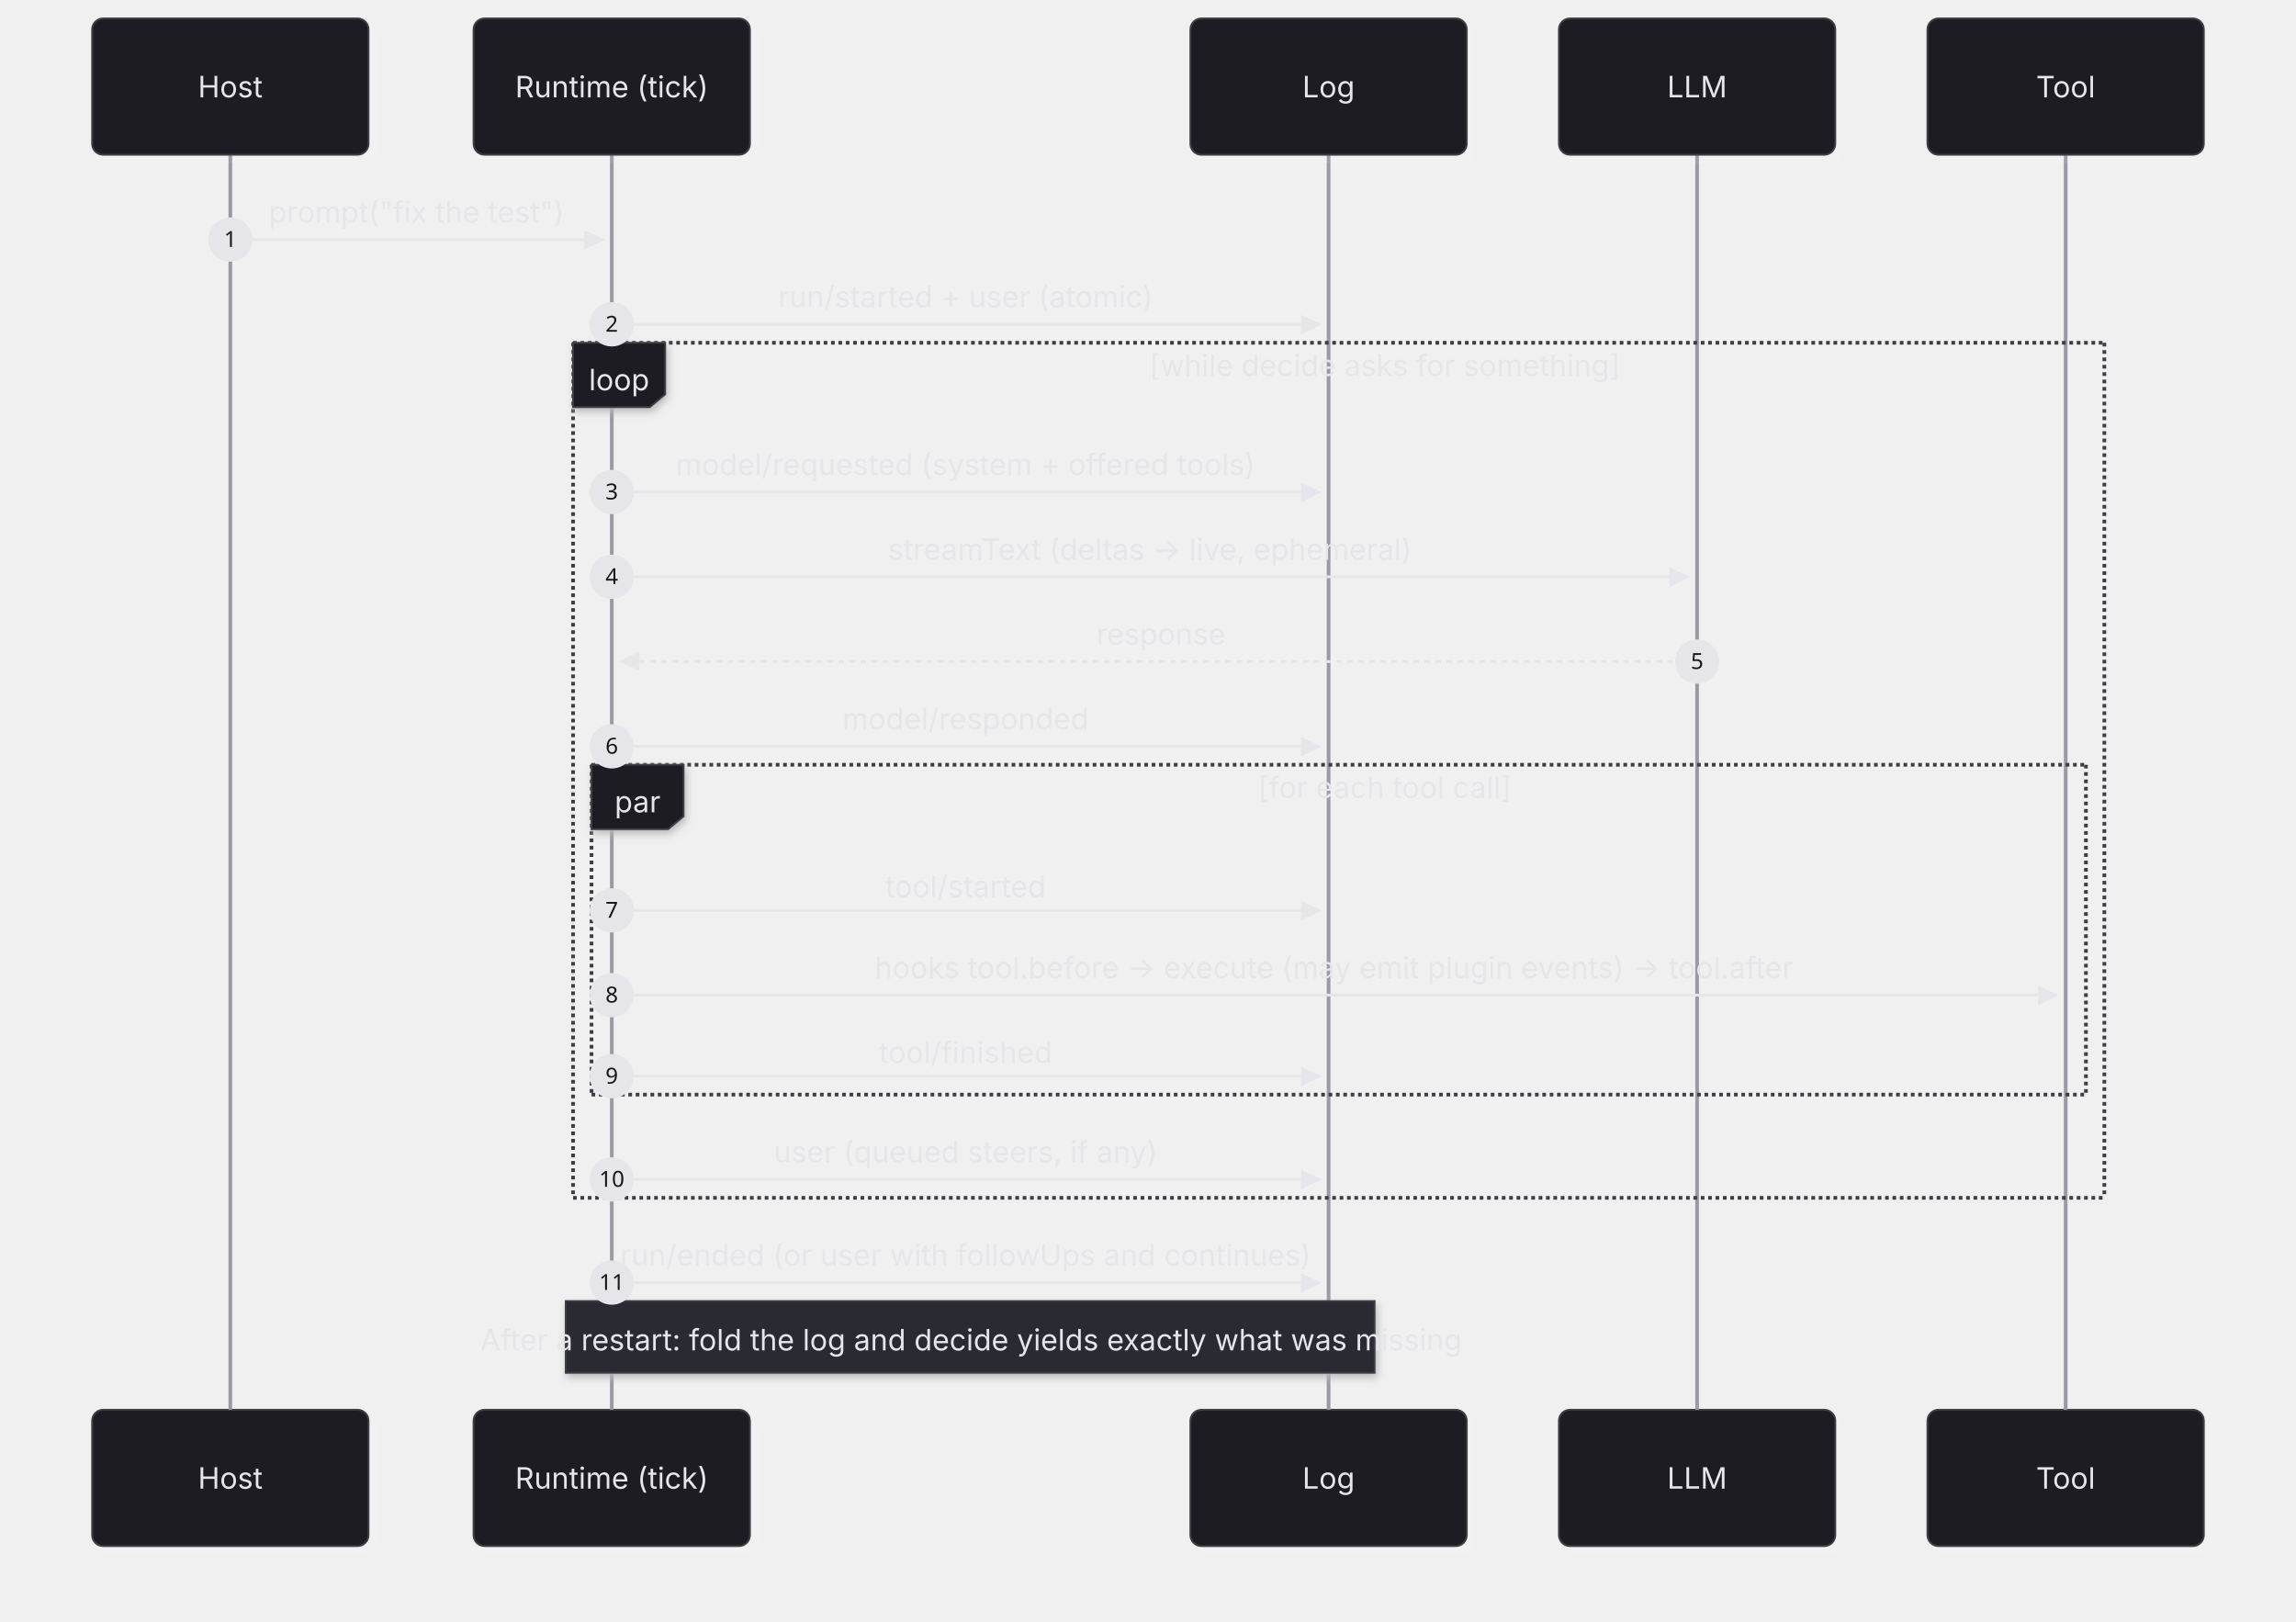
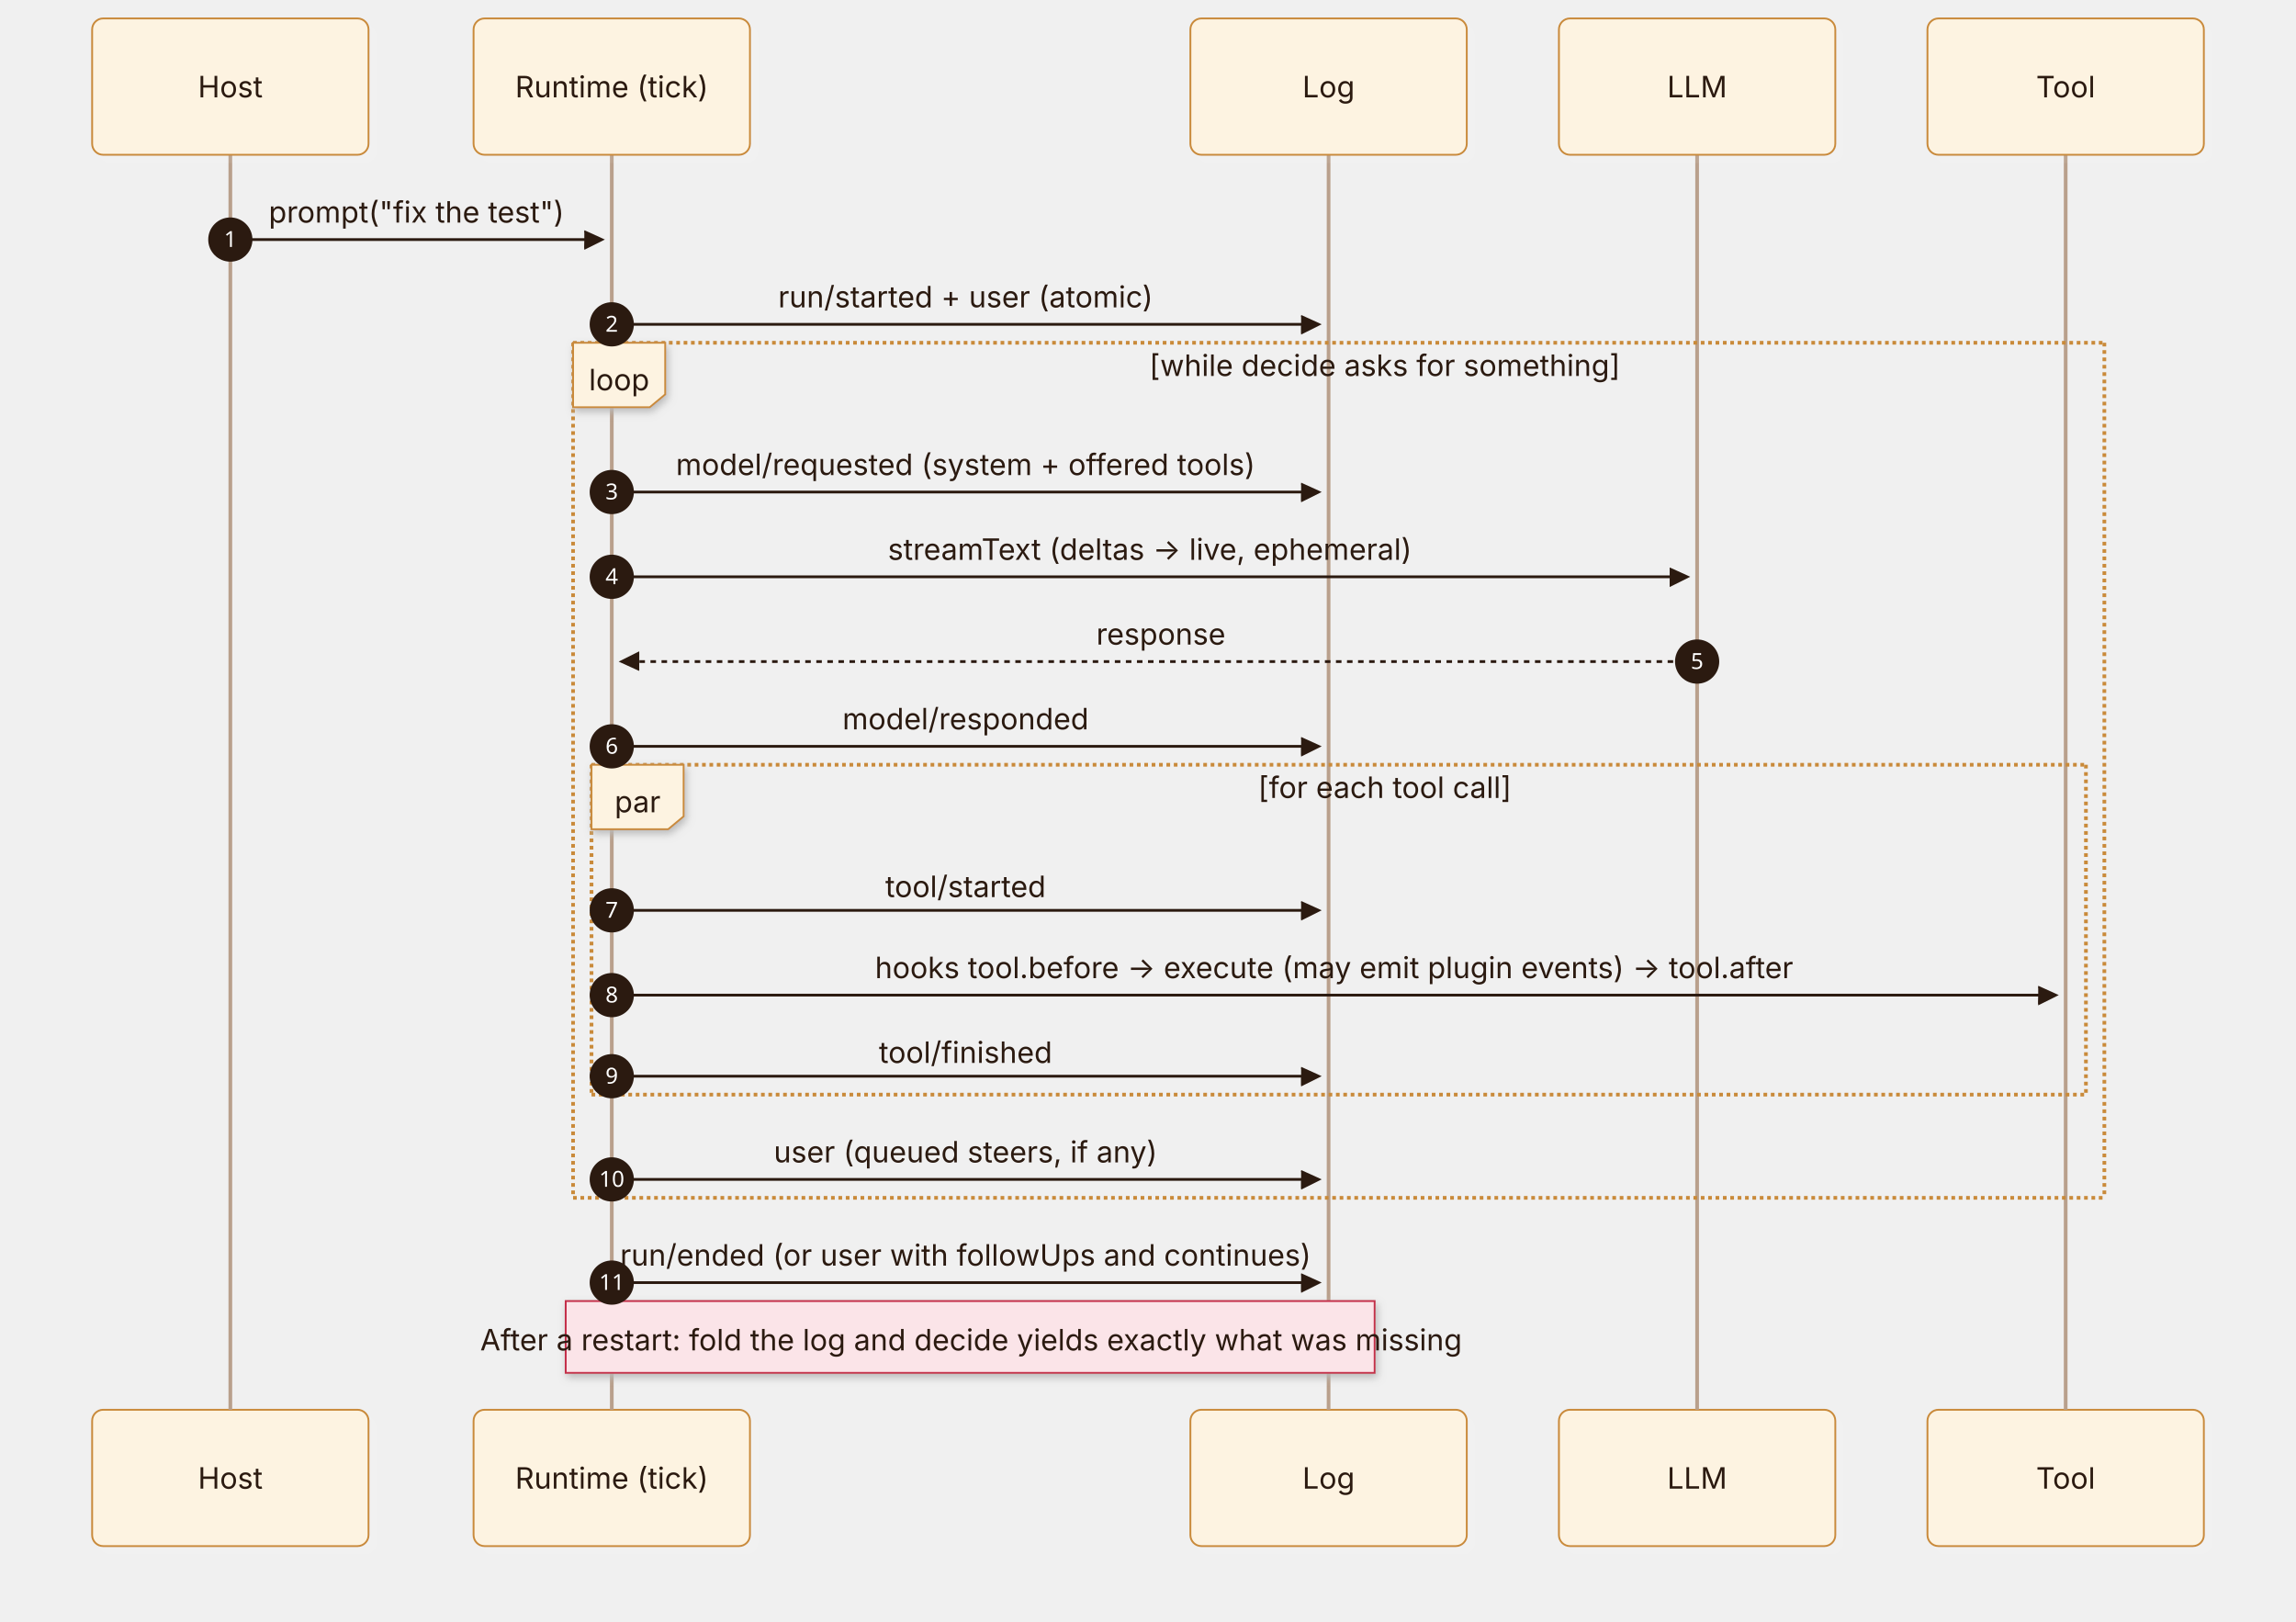
- <svg xmlns="http://www.w3.org/2000/svg" id="my-svg" width="100%" style="max-width: 1246px; background-color: transparent;" viewBox="-50 -10 1246 880" role="graphics-document document" aria-roledescription="sequence">
+ <svg xmlns="http://www.w3.org/2000/svg" id="my-svg" width="100%" style="max-width: 1246px; background-color: white;" viewBox="-50 -10 1246 880" role="graphics-document document" aria-roledescription="sequence">
  <g>
    <rect x="996" y="755" fill="#eaeaea" stroke="#666" width="150" height="74" name="T" rx="6" ry="6" class="actor actor-bottom" data-look="neo" filter="url(#my-svg-drop-shadow)" />
    <text x="1071" y="792" dominant-baseline="central" alignment-baseline="central" class="actor actor-box" style="text-anchor: middle; font-size: 16px; font-weight: 400;">
      <tspan x="1071" dy="0">Tool</tspan>
    </text>
  </g>
  <g>
    <rect x="796" y="755" fill="#eaeaea" stroke="#666" width="150" height="74" name="M" rx="6" ry="6" class="actor actor-bottom" data-look="neo" filter="url(#my-svg-drop-shadow)" />
    <text x="871" y="792" dominant-baseline="central" alignment-baseline="central" class="actor actor-box" style="text-anchor: middle; font-size: 16px; font-weight: 400;">
      <tspan x="871" dy="0">LLM</tspan>
    </text>
  </g>
  <g>
    <rect x="596" y="755" fill="#eaeaea" stroke="#666" width="150" height="74" name="L" rx="6" ry="6" class="actor actor-bottom" data-look="neo" filter="url(#my-svg-drop-shadow)" />
    <text x="671" y="792" dominant-baseline="central" alignment-baseline="central" class="actor actor-box" style="text-anchor: middle; font-size: 16px; font-weight: 400;">
      <tspan x="671" dy="0">Log</tspan>
    </text>
  </g>
  <g>
    <rect x="207" y="755" fill="#eaeaea" stroke="#666" width="150" height="74" name="R" rx="6" ry="6" class="actor actor-bottom" data-look="neo" filter="url(#my-svg-drop-shadow)" />
    <text x="282" y="792" dominant-baseline="central" alignment-baseline="central" class="actor actor-box" style="text-anchor: middle; font-size: 16px; font-weight: 400;">
      <tspan x="282" dy="0">Runtime (tick)</tspan>
    </text>
  </g>
  <g>
    <rect x="0" y="755" fill="#eaeaea" stroke="#666" width="150" height="74" name="U" rx="6" ry="6" class="actor actor-bottom" data-look="neo" filter="url(#my-svg-drop-shadow)" />
    <text x="75" y="792" dominant-baseline="central" alignment-baseline="central" class="actor actor-box" style="text-anchor: middle; font-size: 16px; font-weight: 400;">
      <tspan x="75" dy="0">Host</tspan>
    </text>
  </g>
  <g>
    <line id="actor4" x1="1071" y1="74" x2="1071" y2="755" class="actor-line 200" stroke-width="0.5px" stroke="#999" name="T" data-et="life-line" data-id="T" />
    <g id="root-4" data-look="neo" data-et="participant" data-type="participant" data-id="T">
      <rect x="996" y="0" fill="#eaeaea" stroke="#666" width="150" height="74" name="T" rx="6" ry="6" class="actor actor-top" data-look="neo" filter="url(#my-svg-drop-shadow)" />
      <text x="1071" y="37" dominant-baseline="central" alignment-baseline="central" class="actor actor-box" style="text-anchor: middle; font-size: 16px; font-weight: 400;">
        <tspan x="1071" dy="0">Tool</tspan>
      </text>
    </g>
  </g>
  <g>
    <line id="actor3" x1="871" y1="74" x2="871" y2="755" class="actor-line 200" stroke-width="0.5px" stroke="#999" name="M" data-et="life-line" data-id="M" />
    <g id="root-3" data-look="neo" data-et="participant" data-type="participant" data-id="M">
      <rect x="796" y="0" fill="#eaeaea" stroke="#666" width="150" height="74" name="M" rx="6" ry="6" class="actor actor-top" data-look="neo" filter="url(#my-svg-drop-shadow)" />
      <text x="871" y="37" dominant-baseline="central" alignment-baseline="central" class="actor actor-box" style="text-anchor: middle; font-size: 16px; font-weight: 400;">
        <tspan x="871" dy="0">LLM</tspan>
      </text>
    </g>
  </g>
  <g>
    <line id="actor2" x1="671" y1="74" x2="671" y2="755" class="actor-line 200" stroke-width="0.5px" stroke="#999" name="L" data-et="life-line" data-id="L" />
    <g id="root-2" data-look="neo" data-et="participant" data-type="participant" data-id="L">
      <rect x="596" y="0" fill="#eaeaea" stroke="#666" width="150" height="74" name="L" rx="6" ry="6" class="actor actor-top" data-look="neo" filter="url(#my-svg-drop-shadow)" />
      <text x="671" y="37" dominant-baseline="central" alignment-baseline="central" class="actor actor-box" style="text-anchor: middle; font-size: 16px; font-weight: 400;">
        <tspan x="671" dy="0">Log</tspan>
      </text>
    </g>
  </g>
  <g>
    <line id="actor1" x1="282" y1="74" x2="282" y2="755" class="actor-line 200" stroke-width="0.5px" stroke="#999" name="R" data-et="life-line" data-id="R" />
    <g id="root-1" data-look="neo" data-et="participant" data-type="participant" data-id="R">
      <rect x="207" y="0" fill="#eaeaea" stroke="#666" width="150" height="74" name="R" rx="6" ry="6" class="actor actor-top" data-look="neo" filter="url(#my-svg-drop-shadow)" />
      <text x="282" y="37" dominant-baseline="central" alignment-baseline="central" class="actor actor-box" style="text-anchor: middle; font-size: 16px; font-weight: 400;">
        <tspan x="282" dy="0">Runtime (tick)</tspan>
      </text>
    </g>
  </g>
  <g>
    <line id="actor0" x1="75" y1="74" x2="75" y2="755" class="actor-line 200" stroke-width="0.5px" stroke="#999" name="U" data-et="life-line" data-id="U" />
    <g id="root-0" data-look="neo" data-et="participant" data-type="participant" data-id="U">
      <rect x="0" y="0" fill="#eaeaea" stroke="#666" width="150" height="74" name="U" rx="6" ry="6" class="actor actor-top" data-look="neo" filter="url(#my-svg-drop-shadow)" />
      <text x="75" y="37" dominant-baseline="central" alignment-baseline="central" class="actor actor-box" style="text-anchor: middle; font-size: 16px; font-weight: 400;">
        <tspan x="75" dy="0">Host</tspan>
      </text>
    </g>
  </g>
-   <style>#my-svg{font-family:Inter,ui-sans-serif,system-ui,sans-serif;font-size:13px;fill:#e6e6ea;}@keyframes edge-animation-frame{from{stroke-dashoffset:0;}}@keyframes dash{to{stroke-dashoffset:0;}}#my-svg .edge-animation-slow{stroke-dasharray:9,5!important;stroke-dashoffset:900;animation:dash 50s linear infinite;stroke-linecap:round;}#my-svg .edge-animation-fast{stroke-dasharray:9,5!important;stroke-dashoffset:900;animation:dash 20s linear infinite;stroke-linecap:round;}#my-svg .error-icon{fill:#16161a;}#my-svg .error-text{fill:#e9e9e5;stroke:#e9e9e5;}#my-svg .edge-thickness-normal{stroke-width:1px;}#my-svg .edge-thickness-thick{stroke-width:3.5px;}#my-svg .edge-pattern-solid{stroke-dasharray:0;}#my-svg .edge-thickness-invisible{stroke-width:0;fill:none;}#my-svg .edge-pattern-dashed{stroke-dasharray:3;}#my-svg .edge-pattern-dotted{stroke-dasharray:2;}#my-svg .marker{fill:#9a9aa4;stroke:#9a9aa4;}#my-svg .marker.cross{stroke:#9a9aa4;}#my-svg svg{font-family:Inter,ui-sans-serif,system-ui,sans-serif;font-size:13px;}#my-svg p{margin:0;}#my-svg .actor{stroke:#3d3d45;fill:#1f1f24;stroke-width:1;}#my-svg rect.actor.outer-path[data-look="neo"]{filter:drop-shadow( 1px 2px 2px rgba(185,185,185,1));}#my-svg rect.note[data-look="neo"]{stroke:#3d3d45;fill:#2a2a31;filter:drop-shadow( 1px 2px 2px rgba(185,185,185,1));}#my-svg text.actor&gt;tspan{fill:#e6e6ea;stroke:none;}#my-svg .actor-line{stroke:#9a9aa4;}#my-svg .innerArc{stroke-width:1.5;stroke-dasharray:none;}#my-svg .messageLine0{stroke-width:1.5;stroke-dasharray:none;stroke:#e6e6ea;}#my-svg .messageLine1{stroke-width:1.5;stroke-dasharray:2,2;stroke:#e6e6ea;}#my-svg [id$="-arrowhead"] path{fill:#e6e6ea;stroke:#e6e6ea;}#my-svg .sequenceNumber{fill:#16161a;}#my-svg [id$="-sequencenumber"]{fill:#e6e6ea;}#my-svg [id$="-crosshead"] path{fill:#e6e6ea;stroke:#e6e6ea;}#my-svg .messageText{fill:#e6e6ea;stroke:none;}#my-svg .labelBox{stroke:#3d3d45;fill:#1f1f24;filter:drop-shadow( 1px 2px 2px rgba(185,185,185,1));}#my-svg .labelText,#my-svg .labelText&gt;tspan{fill:#e6e6ea;stroke:none;}#my-svg .loopText,#my-svg .loopText&gt;tspan{fill:#e6e6ea;stroke:none;}#my-svg .sectionTitle,#my-svg .sectionTitle&gt;tspan{fill:#e6e6ea;stroke:none;}#my-svg .loopLine{stroke-width:2px;stroke-dasharray:2,2;stroke:#3d3d45;fill:#3d3d45;}#my-svg .note{stroke:#3d3d45;fill:#2a2a31;}#my-svg .noteText,#my-svg .noteText&gt;tspan{fill:#e6e6ea;stroke:none;}#my-svg .activation0{fill:#2a2a31;stroke:#3d3d45;}#my-svg .activation1{fill:#2a2a31;stroke:#3d3d45;}#my-svg .activation2{fill:#2a2a31;stroke:#3d3d45;}#my-svg .actorPopupMenu{position:absolute;}#my-svg .actorPopupMenuPanel{position:absolute;fill:#1f1f24;box-shadow:0px 8px 16px 0px rgba(0,0,0,0.2);filter:drop-shadow(3px 5px 2px rgb(0 0 0 / 0.4));}#my-svg .actor-man circle,#my-svg line{fill:#1f1f24;stroke-width:2px;}#my-svg g rect.rect{filter:drop-shadow( 1px 2px 2px rgba(185,185,185,1));stroke:#3d3d45;}#my-svg .node .neo-node{stroke:#3d3d45;}#my-svg [data-look="neo"].node rect,#my-svg [data-look="neo"].cluster rect,#my-svg [data-look="neo"].node polygon{stroke:#3d3d45;filter:drop-shadow( 1px 2px 2px rgba(185,185,185,1));}#my-svg [data-look="neo"].swimlane.cluster rect{filter:none;}#my-svg [data-look="neo"].node path{stroke:#3d3d45;stroke-width:1px;}#my-svg [data-look="neo"].node .outer-path{filter:drop-shadow( 1px 2px 2px rgba(185,185,185,1));}#my-svg [data-look="neo"].node .neo-line path{stroke:#3d3d45;filter:none;}#my-svg [data-look="neo"].node circle{stroke:#3d3d45;filter:drop-shadow( 1px 2px 2px rgba(185,185,185,1));}#my-svg [data-look="neo"].node circle .state-start{fill:#000000;}#my-svg [data-look="neo"].icon-shape .icon{fill:#3d3d45;filter:drop-shadow( 1px 2px 2px rgba(185,185,185,1));}#my-svg [data-look="neo"].icon-shape .icon-neo path{stroke:#3d3d45;filter:drop-shadow( 1px 2px 2px rgba(185,185,185,1));}#my-svg :root{--mermaid-font-family:"trebuchet ms",verdana,arial,sans-serif;}</style>
+   <style>#my-svg{font-family:Inter,ui-sans-serif,system-ui,sans-serif;font-size:14px;fill:#2b1a10;}@keyframes edge-animation-frame{from{stroke-dashoffset:0;}}@keyframes dash{to{stroke-dashoffset:0;}}#my-svg .edge-animation-slow{stroke-dasharray:9,5!important;stroke-dashoffset:900;animation:dash 50s linear infinite;stroke-linecap:round;}#my-svg .edge-animation-fast{stroke-dasharray:9,5!important;stroke-dashoffset:900;animation:dash 20s linear infinite;stroke-linecap:round;}#my-svg .error-icon{fill:#fffaf2;}#my-svg .error-text{fill:#00050d;stroke:#00050d;}#my-svg .edge-thickness-normal{stroke-width:1px;}#my-svg .edge-thickness-thick{stroke-width:3.5px;}#my-svg .edge-pattern-solid{stroke-dasharray:0;}#my-svg .edge-thickness-invisible{stroke-width:0;fill:none;}#my-svg .edge-pattern-dashed{stroke-dasharray:3;}#my-svg .edge-pattern-dotted{stroke-dasharray:2;}#my-svg .marker{fill:#8a6a52;stroke:#8a6a52;}#my-svg .marker.cross{stroke:#8a6a52;}#my-svg svg{font-family:Inter,ui-sans-serif,system-ui,sans-serif;font-size:14px;}#my-svg p{margin:0;}#my-svg .actor{stroke:#c98a3a;fill:#fdf3e1;stroke-width:1;}#my-svg rect.actor.outer-path[data-look="neo"]{filter:drop-shadow( 1px 2px 2px rgba(185,185,185,1));}#my-svg rect.note[data-look="neo"]{stroke:#c42f4a;fill:#fbe4e8;filter:drop-shadow( 1px 2px 2px rgba(185,185,185,1));}#my-svg text.actor&gt;tspan{fill:#2b1a10;stroke:none;}#my-svg .actor-line{stroke:#b9a08c;}#my-svg .innerArc{stroke-width:1.5;stroke-dasharray:none;}#my-svg .messageLine0{stroke-width:1.5;stroke-dasharray:none;stroke:#2b1a10;}#my-svg .messageLine1{stroke-width:1.5;stroke-dasharray:2,2;stroke:#2b1a10;}#my-svg [id$="-arrowhead"] path{fill:#2b1a10;stroke:#2b1a10;}#my-svg .sequenceNumber{fill:#ffffff;}#my-svg [id$="-sequencenumber"]{fill:#2b1a10;}#my-svg [id$="-crosshead"] path{fill:#2b1a10;stroke:#2b1a10;}#my-svg .messageText{fill:#2b1a10;stroke:none;}#my-svg .labelBox{stroke:#c98a3a;fill:#fdf3e1;filter:drop-shadow( 1px 2px 2px rgba(185,185,185,1));}#my-svg .labelText,#my-svg .labelText&gt;tspan{fill:#2b1a10;stroke:none;}#my-svg .loopText,#my-svg .loopText&gt;tspan{fill:#2b1a10;stroke:none;}#my-svg .sectionTitle,#my-svg .sectionTitle&gt;tspan{fill:#2b1a10;stroke:none;}#my-svg .loopLine{stroke-width:2px;stroke-dasharray:2,2;stroke:#c98a3a;fill:#c98a3a;}#my-svg .note{stroke:#c42f4a;fill:#fbe4e8;}#my-svg .noteText,#my-svg .noteText&gt;tspan{fill:#2b1a10;stroke:none;}#my-svg .activation0{fill:#fbe4e8;stroke:#c42f4a;}#my-svg .activation1{fill:#fbe4e8;stroke:#c42f4a;}#my-svg .activation2{fill:#fbe4e8;stroke:#c42f4a;}#my-svg .actorPopupMenu{position:absolute;}#my-svg .actorPopupMenuPanel{position:absolute;fill:#fdf3e1;box-shadow:0px 8px 16px 0px rgba(0,0,0,0.2);filter:drop-shadow(3px 5px 2px rgb(0 0 0 / 0.4));}#my-svg .actor-man circle,#my-svg line{fill:#fdf3e1;stroke-width:2px;}#my-svg g rect.rect{filter:drop-shadow( 1px 2px 2px rgba(185,185,185,1));stroke:#c98a3a;}#my-svg .node .neo-node{stroke:#c98a3a;}#my-svg [data-look="neo"].node rect,#my-svg [data-look="neo"].cluster rect,#my-svg [data-look="neo"].node polygon{stroke:#c98a3a;filter:drop-shadow( 1px 2px 2px rgba(185,185,185,1));}#my-svg [data-look="neo"].swimlane.cluster rect{filter:none;}#my-svg [data-look="neo"].node path{stroke:#c98a3a;stroke-width:1px;}#my-svg [data-look="neo"].node .outer-path{filter:drop-shadow( 1px 2px 2px rgba(185,185,185,1));}#my-svg [data-look="neo"].node .neo-line path{stroke:#c98a3a;filter:none;}#my-svg [data-look="neo"].node circle{stroke:#c98a3a;filter:drop-shadow( 1px 2px 2px rgba(185,185,185,1));}#my-svg [data-look="neo"].node circle .state-start{fill:#000000;}#my-svg [data-look="neo"].icon-shape .icon{fill:#c98a3a;filter:drop-shadow( 1px 2px 2px rgba(185,185,185,1));}#my-svg [data-look="neo"].icon-shape .icon-neo path{stroke:#c98a3a;filter:drop-shadow( 1px 2px 2px rgba(185,185,185,1));}#my-svg :root{--mermaid-font-family:"trebuchet ms",verdana,arial,sans-serif;}</style>
  <g />
  <defs>
    <symbol id="my-svg-computer" width="24" height="24">
      <path transform="scale(.5)" d="M2 2v13h20v-13h-20zm18 11h-16v-9h16v9zm-10.228 6l.466-1h3.524l.467 1h-4.457zm14.228 3h-24l2-6h2.104l-1.33 4h18.45l-1.297-4h2.073l2 6zm-5-10h-14v-7h14v7z" />
    </symbol>
  </defs>
  <defs>
    <symbol id="my-svg-database" fill-rule="evenodd" clip-rule="evenodd">
      <path transform="scale(.5)" d="M12.258.001l.256.004.255.005.253.008.251.01.249.012.247.015.246.016.242.019.241.02.239.023.236.024.233.027.231.028.229.031.225.032.223.034.22.036.217.038.214.04.211.041.208.043.205.045.201.046.198.048.194.05.191.051.187.053.183.054.18.056.175.057.172.059.168.06.163.061.16.063.155.064.15.066.074.033.073.033.071.034.07.034.069.035.068.035.067.035.066.035.064.036.064.036.062.036.06.036.06.037.058.037.058.037.055.038.055.038.053.038.052.038.051.039.05.039.048.039.047.039.045.04.044.04.043.04.041.04.04.041.039.041.037.041.036.041.034.041.033.042.032.042.03.042.029.042.027.042.026.043.024.043.023.043.021.043.02.043.018.044.017.043.015.044.013.044.012.044.011.045.009.044.007.045.006.045.004.045.002.045.001.045v17l-.001.045-.002.045-.004.045-.006.045-.007.045-.009.044-.011.045-.012.044-.013.044-.015.044-.017.043-.018.044-.02.043-.021.043-.023.043-.024.043-.026.043-.027.042-.029.042-.03.042-.032.042-.033.042-.034.041-.036.041-.037.041-.039.041-.04.041-.041.04-.043.04-.044.04-.045.04-.047.039-.048.039-.05.039-.051.039-.052.038-.053.038-.055.038-.055.038-.058.037-.058.037-.06.037-.06.036-.062.036-.064.036-.064.036-.066.035-.067.035-.068.035-.069.035-.07.034-.071.034-.073.033-.074.033-.15.066-.155.064-.16.063-.163.061-.168.06-.172.059-.175.057-.18.056-.183.054-.187.053-.191.051-.194.05-.198.048-.201.046-.205.045-.208.043-.211.041-.214.04-.217.038-.22.036-.223.034-.225.032-.229.031-.231.028-.233.027-.236.024-.239.023-.241.02-.242.019-.246.016-.247.015-.249.012-.251.01-.253.008-.255.005-.256.004-.258.001-.258-.001-.256-.004-.255-.005-.253-.008-.251-.01-.249-.012-.247-.015-.245-.016-.243-.019-.241-.02-.238-.023-.236-.024-.234-.027-.231-.028-.228-.031-.226-.032-.223-.034-.22-.036-.217-.038-.214-.04-.211-.041-.208-.043-.204-.045-.201-.046-.198-.048-.195-.05-.19-.051-.187-.053-.184-.054-.179-.056-.176-.057-.172-.059-.167-.06-.164-.061-.159-.063-.155-.064-.151-.066-.074-.033-.072-.033-.072-.034-.07-.034-.069-.035-.068-.035-.067-.035-.066-.035-.064-.036-.063-.036-.062-.036-.061-.036-.06-.037-.058-.037-.057-.037-.056-.038-.055-.038-.053-.038-.052-.038-.051-.039-.049-.039-.049-.039-.046-.039-.046-.04-.044-.04-.043-.04-.041-.04-.04-.041-.039-.041-.037-.041-.036-.041-.034-.041-.033-.042-.032-.042-.03-.042-.029-.042-.027-.042-.026-.043-.024-.043-.023-.043-.021-.043-.02-.043-.018-.044-.017-.043-.015-.044-.013-.044-.012-.044-.011-.045-.009-.044-.007-.045-.006-.045-.004-.045-.002-.045-.001-.045v-17l.001-.045.002-.045.004-.045.006-.045.007-.045.009-.044.011-.045.012-.044.013-.044.015-.044.017-.043.018-.044.02-.043.021-.043.023-.043.024-.043.026-.043.027-.042.029-.042.03-.042.032-.042.033-.042.034-.041.036-.041.037-.041.039-.041.04-.041.041-.04.043-.04.044-.04.046-.04.046-.039.049-.039.049-.039.051-.039.052-.038.053-.038.055-.038.056-.038.057-.037.058-.037.06-.037.061-.036.062-.036.063-.036.064-.036.066-.035.067-.035.068-.035.069-.035.07-.034.072-.034.072-.033.074-.033.151-.066.155-.064.159-.063.164-.061.167-.06.172-.059.176-.057.179-.056.184-.054.187-.053.19-.051.195-.05.198-.048.201-.046.204-.045.208-.043.211-.041.214-.04.217-.038.22-.036.223-.034.226-.032.228-.031.231-.028.234-.027.236-.024.238-.023.241-.02.243-.019.245-.016.247-.015.249-.012.251-.01.253-.008.255-.005.256-.004.258-.001.258.001zm-9.258 20.499v.01l.001.021.003.021.004.022.005.021.006.022.007.022.009.023.01.022.011.023.012.023.013.023.015.023.016.024.017.023.018.024.019.024.021.024.022.025.023.024.024.025.052.049.056.05.061.051.066.051.07.051.075.051.079.052.084.052.088.052.092.052.097.052.102.051.105.052.11.052.114.051.119.051.123.051.127.05.131.05.135.05.139.048.144.049.147.047.152.047.155.047.16.045.163.045.167.043.171.043.176.041.178.041.183.039.187.039.19.037.194.035.197.035.202.033.204.031.209.03.212.029.216.027.219.025.222.024.226.021.23.02.233.018.236.016.24.015.243.012.246.01.249.008.253.005.256.004.259.001.26-.001.257-.004.254-.005.25-.008.247-.011.244-.012.241-.014.237-.016.233-.018.231-.021.226-.021.224-.024.22-.026.216-.027.212-.028.21-.031.205-.031.202-.034.198-.034.194-.036.191-.037.187-.039.183-.04.179-.04.175-.042.172-.043.168-.044.163-.045.16-.046.155-.046.152-.047.148-.048.143-.049.139-.049.136-.05.131-.05.126-.05.123-.051.118-.052.114-.051.11-.052.106-.052.101-.052.096-.052.092-.052.088-.053.083-.051.079-.052.074-.052.07-.051.065-.051.06-.051.056-.05.051-.05.023-.024.023-.025.021-.024.02-.024.019-.024.018-.024.017-.024.015-.023.014-.024.013-.023.012-.023.01-.023.01-.022.008-.022.006-.022.006-.022.004-.022.004-.021.001-.021.001-.021v-4.127l-.077.055-.08.053-.083.054-.085.053-.087.052-.09.052-.093.051-.095.05-.097.05-.1.049-.102.049-.105.048-.106.047-.109.047-.111.046-.114.045-.115.045-.118.044-.12.043-.122.042-.124.042-.126.041-.128.04-.13.04-.132.038-.134.038-.135.037-.138.037-.139.035-.142.035-.143.034-.144.033-.147.032-.148.031-.15.03-.151.03-.153.029-.154.027-.156.027-.158.026-.159.025-.161.024-.162.023-.163.022-.165.021-.166.02-.167.019-.169.018-.169.017-.171.016-.173.015-.173.014-.175.013-.175.012-.177.011-.178.01-.179.008-.179.008-.181.006-.182.005-.182.004-.184.003-.184.002h-.37l-.184-.002-.184-.003-.182-.004-.182-.005-.181-.006-.179-.008-.179-.008-.178-.01-.176-.011-.176-.012-.175-.013-.173-.014-.172-.015-.171-.016-.17-.017-.169-.018-.167-.019-.166-.02-.165-.021-.163-.022-.162-.023-.161-.024-.159-.025-.157-.026-.156-.027-.155-.027-.153-.029-.151-.03-.15-.03-.148-.031-.146-.032-.145-.033-.143-.034-.141-.035-.14-.035-.137-.037-.136-.037-.134-.038-.132-.038-.13-.04-.128-.04-.126-.041-.124-.042-.122-.042-.12-.044-.117-.043-.116-.045-.113-.045-.112-.046-.109-.047-.106-.047-.105-.048-.102-.049-.1-.049-.097-.05-.095-.05-.093-.052-.09-.051-.087-.052-.085-.053-.083-.054-.08-.054-.077-.054v4.127zm0-5.654v.011l.001.021.003.021.004.021.005.022.006.022.007.022.009.022.01.022.011.023.012.023.013.023.015.024.016.023.017.024.018.024.019.024.021.024.022.024.023.025.024.024.052.05.056.05.061.05.066.051.07.051.075.052.079.051.084.052.088.052.092.052.097.052.102.052.105.052.11.051.114.051.119.052.123.05.127.051.131.05.135.049.139.049.144.048.147.048.152.047.155.046.16.045.163.045.167.044.171.042.176.042.178.04.183.04.187.038.19.037.194.036.197.034.202.033.204.032.209.03.212.028.216.027.219.025.222.024.226.022.23.02.233.018.236.016.24.014.243.012.246.01.249.008.253.006.256.003.259.001.26-.001.257-.003.254-.006.25-.008.247-.01.244-.012.241-.015.237-.016.233-.018.231-.02.226-.022.224-.024.22-.025.216-.027.212-.029.21-.03.205-.032.202-.033.198-.035.194-.036.191-.037.187-.039.183-.039.179-.041.175-.042.172-.043.168-.044.163-.045.16-.045.155-.047.152-.047.148-.048.143-.048.139-.05.136-.049.131-.05.126-.051.123-.051.118-.051.114-.052.11-.052.106-.052.101-.052.096-.052.092-.052.088-.052.083-.052.079-.052.074-.051.07-.052.065-.051.06-.05.056-.051.051-.049.023-.025.023-.024.021-.025.02-.024.019-.024.018-.024.017-.024.015-.023.014-.023.013-.024.012-.022.01-.023.01-.023.008-.022.006-.022.006-.022.004-.021.004-.022.001-.021.001-.021v-4.139l-.077.054-.08.054-.083.054-.085.052-.087.053-.09.051-.093.051-.095.051-.097.05-.1.049-.102.049-.105.048-.106.047-.109.047-.111.046-.114.045-.115.044-.118.044-.12.044-.122.042-.124.042-.126.041-.128.04-.13.039-.132.039-.134.038-.135.037-.138.036-.139.036-.142.035-.143.033-.144.033-.147.033-.148.031-.15.03-.151.03-.153.028-.154.028-.156.027-.158.026-.159.025-.161.024-.162.023-.163.022-.165.021-.166.02-.167.019-.169.018-.169.017-.171.016-.173.015-.173.014-.175.013-.175.012-.177.011-.178.009-.179.009-.179.007-.181.007-.182.005-.182.004-.184.003-.184.002h-.37l-.184-.002-.184-.003-.182-.004-.182-.005-.181-.007-.179-.007-.179-.009-.178-.009-.176-.011-.176-.012-.175-.013-.173-.014-.172-.015-.171-.016-.17-.017-.169-.018-.167-.019-.166-.02-.165-.021-.163-.022-.162-.023-.161-.024-.159-.025-.157-.026-.156-.027-.155-.028-.153-.028-.151-.03-.15-.03-.148-.031-.146-.033-.145-.033-.143-.033-.141-.035-.14-.036-.137-.036-.136-.037-.134-.038-.132-.039-.13-.039-.128-.04-.126-.041-.124-.042-.122-.043-.12-.043-.117-.044-.116-.044-.113-.046-.112-.046-.109-.046-.106-.047-.105-.048-.102-.049-.1-.049-.097-.05-.095-.051-.093-.051-.09-.051-.087-.053-.085-.052-.083-.054-.08-.054-.077-.054v4.139zm0-5.666v.011l.001.02.003.022.004.021.005.022.006.021.007.022.009.023.01.022.011.023.012.023.013.023.015.023.016.024.017.024.018.023.019.024.021.025.022.024.023.024.024.025.052.05.056.05.061.05.066.051.07.051.075.052.079.051.084.052.088.052.092.052.097.052.102.052.105.051.11.052.114.051.119.051.123.051.127.05.131.05.135.05.139.049.144.048.147.048.152.047.155.046.16.045.163.045.167.043.171.043.176.042.178.04.183.04.187.038.19.037.194.036.197.034.202.033.204.032.209.03.212.028.216.027.219.025.222.024.226.021.23.02.233.018.236.017.24.014.243.012.246.01.249.008.253.006.256.003.259.001.26-.001.257-.003.254-.006.25-.008.247-.01.244-.013.241-.014.237-.016.233-.018.231-.02.226-.022.224-.024.22-.025.216-.027.212-.029.21-.03.205-.032.202-.033.198-.035.194-.036.191-.037.187-.039.183-.039.179-.041.175-.042.172-.043.168-.044.163-.045.16-.045.155-.047.152-.047.148-.048.143-.049.139-.049.136-.049.131-.051.126-.05.123-.051.118-.052.114-.051.11-.052.106-.052.101-.052.096-.052.092-.052.088-.052.083-.052.079-.052.074-.052.07-.051.065-.051.06-.051.056-.05.051-.049.023-.025.023-.025.021-.024.02-.024.019-.024.018-.024.017-.024.015-.023.014-.024.013-.023.012-.023.01-.022.01-.023.008-.022.006-.022.006-.022.004-.022.004-.021.001-.021.001-.021v-4.153l-.077.054-.08.054-.083.053-.085.053-.087.053-.09.051-.093.051-.095.051-.097.05-.1.049-.102.048-.105.048-.106.048-.109.046-.111.046-.114.046-.115.044-.118.044-.12.043-.122.043-.124.042-.126.041-.128.04-.13.039-.132.039-.134.038-.135.037-.138.036-.139.036-.142.034-.143.034-.144.033-.147.032-.148.032-.15.03-.151.03-.153.028-.154.028-.156.027-.158.026-.159.024-.161.024-.162.023-.163.023-.165.021-.166.02-.167.019-.169.018-.169.017-.171.016-.173.015-.173.014-.175.013-.175.012-.177.01-.178.01-.179.009-.179.007-.181.006-.182.006-.182.004-.184.003-.184.001-.185.001-.185-.001-.184-.001-.184-.003-.182-.004-.182-.006-.181-.006-.179-.007-.179-.009-.178-.01-.176-.01-.176-.012-.175-.013-.173-.014-.172-.015-.171-.016-.17-.017-.169-.018-.167-.019-.166-.02-.165-.021-.163-.023-.162-.023-.161-.024-.159-.024-.157-.026-.156-.027-.155-.028-.153-.028-.151-.03-.15-.03-.148-.032-.146-.032-.145-.033-.143-.034-.141-.034-.14-.036-.137-.036-.136-.037-.134-.038-.132-.039-.13-.039-.128-.041-.126-.041-.124-.041-.122-.043-.12-.043-.117-.044-.116-.044-.113-.046-.112-.046-.109-.046-.106-.048-.105-.048-.102-.048-.1-.05-.097-.049-.095-.051-.093-.051-.09-.052-.087-.052-.085-.053-.083-.053-.08-.054-.077-.054v4.153zm8.74-8.179l-.257.004-.254.005-.25.008-.247.011-.244.012-.241.014-.237.016-.233.018-.231.021-.226.022-.224.023-.22.026-.216.027-.212.028-.21.031-.205.032-.202.033-.198.034-.194.036-.191.038-.187.038-.183.04-.179.041-.175.042-.172.043-.168.043-.163.045-.16.046-.155.046-.152.048-.148.048-.143.048-.139.049-.136.05-.131.05-.126.051-.123.051-.118.051-.114.052-.11.052-.106.052-.101.052-.096.052-.092.052-.088.052-.083.052-.079.052-.074.051-.07.052-.065.051-.06.05-.056.05-.051.05-.023.025-.023.024-.021.024-.02.025-.019.024-.018.024-.017.023-.015.024-.014.023-.013.023-.012.023-.01.023-.01.022-.008.022-.006.023-.006.021-.004.022-.004.021-.001.021-.001.021.001.021.001.021.004.021.004.022.006.021.006.023.008.022.01.022.01.023.012.023.013.023.014.023.015.024.017.023.018.024.019.024.02.025.021.024.023.024.023.025.051.05.056.05.06.05.065.051.07.052.074.051.079.052.083.052.088.052.092.052.096.052.101.052.106.052.11.052.114.052.118.051.123.051.126.051.131.05.136.05.139.049.143.048.148.048.152.048.155.046.16.046.163.045.168.043.172.043.175.042.179.041.183.04.187.038.191.038.194.036.198.034.202.033.205.032.21.031.212.028.216.027.22.026.224.023.226.022.231.021.233.018.237.016.241.014.244.012.247.011.25.008.254.005.257.004.26.001.26-.001.257-.004.254-.005.25-.008.247-.011.244-.012.241-.014.237-.016.233-.018.231-.021.226-.022.224-.023.22-.026.216-.027.212-.028.21-.031.205-.032.202-.033.198-.034.194-.036.191-.038.187-.038.183-.04.179-.041.175-.042.172-.043.168-.043.163-.045.16-.046.155-.046.152-.048.148-.048.143-.048.139-.049.136-.05.131-.05.126-.051.123-.051.118-.051.114-.052.11-.052.106-.052.101-.052.096-.052.092-.052.088-.052.083-.052.079-.052.074-.051.07-.052.065-.051.06-.05.056-.05.051-.05.023-.025.023-.024.021-.024.02-.025.019-.024.018-.024.017-.023.015-.024.014-.023.013-.023.012-.023.01-.023.01-.022.008-.022.006-.023.006-.021.004-.022.004-.021.001-.021.001-.021-.001-.021-.001-.021-.004-.021-.004-.022-.006-.021-.006-.023-.008-.022-.01-.022-.01-.023-.012-.023-.013-.023-.014-.023-.015-.024-.017-.023-.018-.024-.019-.024-.02-.025-.021-.024-.023-.024-.023-.025-.051-.05-.056-.05-.06-.05-.065-.051-.07-.052-.074-.051-.079-.052-.083-.052-.088-.052-.092-.052-.096-.052-.101-.052-.106-.052-.11-.052-.114-.052-.118-.051-.123-.051-.126-.051-.131-.05-.136-.05-.139-.049-.143-.048-.148-.048-.152-.048-.155-.046-.16-.046-.163-.045-.168-.043-.172-.043-.175-.042-.179-.041-.183-.04-.187-.038-.191-.038-.194-.036-.198-.034-.202-.033-.205-.032-.21-.031-.212-.028-.216-.027-.22-.026-.224-.023-.226-.022-.231-.021-.233-.018-.237-.016-.241-.014-.244-.012-.247-.011-.25-.008-.254-.005-.257-.004-.26-.001-.26.001z" />
    </symbol>
  </defs>
  <defs>
    <symbol id="my-svg-clock" width="24" height="24">
      <path transform="scale(.5)" d="M12 2c5.514 0 10 4.486 10 10s-4.486 10-10 10-10-4.486-10-10 4.486-10 10-10zm0-2c-6.627 0-12 5.373-12 12s5.373 12 12 12 12-5.373 12-12-5.373-12-12-12zm5.848 12.459c.202.038.202.333.001.372-1.907.361-6.045 1.111-6.547 1.111-.719 0-1.301-.582-1.301-1.301 0-.512.77-5.447 1.125-7.445.034-.192.312-.181.343.014l.985 6.238 5.394 1.011z" />
    </symbol>
  </defs>
  <defs>
    <marker id="my-svg-arrowhead" refX="7.9" refY="5" markerUnits="userSpaceOnUse" markerWidth="12" markerHeight="12" orient="auto-start-reverse">
      <path d="M -1 0 L 10 5 L 0 10 z" />
    </marker>
  </defs>
  <defs>
    <marker id="my-svg-crosshead" markerWidth="15" markerHeight="8" orient="auto" refX="4" refY="4.5">
      <path fill="none" stroke="#000000" stroke-width="1pt" d="M 1,2 L 6,7 M 6,2 L 1,7" style="stroke-dasharray: 0, 0;" />
    </marker>
  </defs>
  <defs>
    <marker id="my-svg-filled-head" refX="15.5" refY="7" markerWidth="20" markerHeight="28" orient="auto">
      <path d="M 18,7 L9,13 L14,7 L9,1 Z" />
    </marker>
  </defs>
  <defs>
    <marker id="my-svg-sequencenumber" refX="15" refY="15" markerWidth="60" markerHeight="40" orient="auto">
      <circle cx="15" cy="15" r="6" />
    </marker>
  </defs>
  <defs>
    <marker id="my-svg-solidTopArrowHead" refX="7.9" refY="7.25" markerUnits="userSpaceOnUse" markerWidth="12" markerHeight="12" orient="auto-start-reverse">
      <path d="M 0 0 L 10 8 L 0 8 z" />
    </marker>
  </defs>
  <defs>
    <marker id="my-svg-solidBottomArrowHead" refX="7.9" refY="0.75" markerUnits="userSpaceOnUse" markerWidth="12" markerHeight="12" orient="auto-start-reverse">
      <path d="M 0 0 L 10 0 L 0 8 z" />
    </marker>
  </defs>
  <defs>
    <marker id="my-svg-stickTopArrowHead" refX="7.5" refY="7" markerUnits="userSpaceOnUse" markerWidth="12" markerHeight="12" orient="auto-start-reverse">
      <path d="M 0 0 L 7 7" stroke="black" stroke-width="1.5" fill="none" />
    </marker>
  </defs>
  <defs>
    <marker id="my-svg-stickBottomArrowHead" refX="7.5" refY="0" markerUnits="userSpaceOnUse" markerWidth="12" markerHeight="12" orient="auto-start-reverse">
      <path d="M 0 7 L 7 0" stroke="black" stroke-width="1.5" fill="none" />
    </marker>
  </defs>
  <defs>
    <filter id="my-svg-drop-shadow" height="130%" width="130%">
      <feDropShadow dx="4" dy="4" stdDeviation="0" flood-opacity="0.06" flood-color="#FFFFFF" />
    </filter>
  </defs>
  <g data-et="control-structure" data-id="i12">
    <line x1="271" y1="405" x2="1082" y2="405" class="loopLine" />
    <line x1="1082" y1="405" x2="1082" y2="584" class="loopLine" />
    <line x1="271" y1="584" x2="1082" y2="584" class="loopLine" />
    <line x1="271" y1="405" x2="271" y2="584" class="loopLine" />
    <polygon points="271,405 321,405 321,433 312.6,440 271,440" class="labelBox" />
    <text x="296" y="425" text-anchor="middle" dominant-baseline="middle" alignment-baseline="middle" class="labelText" style="font-size: 16px; font-weight: 400;">par</text>
    <text x="701.5" y="423" text-anchor="middle" class="loopText" style="font-size: 16px; font-weight: 400;">
      <tspan x="701.5">[for each tool call]</tspan>
    </text>
  </g>
  <g data-et="control-structure" data-id="i14">
    <line x1="261" y1="176" x2="1092" y2="176" class="loopLine" />
    <line x1="1092" y1="176" x2="1092" y2="640" class="loopLine" />
    <line x1="261" y1="640" x2="1092" y2="640" class="loopLine" />
    <line x1="261" y1="176" x2="261" y2="640" class="loopLine" />
    <polygon points="261,176 311,176 311,204 302.6,211 261,211" class="labelBox" />
    <text x="286" y="196" text-anchor="middle" dominant-baseline="middle" alignment-baseline="middle" class="labelText" style="font-size: 16px; font-weight: 400;">loop</text>
    <text x="701.5" y="194" text-anchor="middle" class="loopText" style="font-size: 16px; font-weight: 400;">
      <tspan x="701.5">[while decide asks for something]</tspan>
    </text>
  </g>
  <g data-et="note" data-id="i16">
    <rect x="257" y="696" fill="#EDF2AE" stroke="#666" width="439" height="39" class="note" data-look="neo" />
    <text x="477" y="701" text-anchor="middle" dominant-baseline="middle" alignment-baseline="middle" class="noteText" dy="1em" style="font-size: 16px; font-weight: 400;">
      <tspan x="477">After a restart: fold the log and decide yields exactly what was missing</tspan>
    </text>
  </g>
  <text x="176" y="89" text-anchor="middle" dominant-baseline="middle" alignment-baseline="middle" class="messageText" dy="1em" style="font-size: 16px; font-weight: 400;">prompt("fix the test")</text>
  <line x1="82" y1="120" x2="275" y2="120" class="messageLine0" data-et="message" data-id="i1" data-from="U" data-to="R" stroke-width="2" stroke="none" marker-end="url(#my-svg-arrowhead)" style="fill: none;" />
  <line x1="75" y1="120" x2="75" y2="120" stroke-width="0" marker-start="url(#my-svg-sequencenumber)" />
  <text x="75" y="124" font-family="sans-serif" font-size="12px" text-anchor="middle" class="sequenceNumber">1</text>
  <text x="474" y="135" text-anchor="middle" dominant-baseline="middle" alignment-baseline="middle" class="messageText" dy="1em" style="font-size: 16px; font-weight: 400;">run/started + user (atomic)</text>
  <line x1="289" y1="166" x2="664" y2="166" class="messageLine0" data-et="message" data-id="i2" data-from="R" data-to="L" stroke-width="2" stroke="none" marker-end="url(#my-svg-arrowhead)" style="fill: none;" />
  <line x1="282" y1="166" x2="282" y2="166" stroke-width="0" marker-start="url(#my-svg-sequencenumber)" />
  <text x="282" y="170" font-family="sans-serif" font-size="12px" text-anchor="middle" class="sequenceNumber">2</text>
  <text x="474" y="226" text-anchor="middle" dominant-baseline="middle" alignment-baseline="middle" class="messageText" dy="1em" style="font-size: 16px; font-weight: 400;">model/requested (system + offered tools)</text>
  <line x1="289" y1="257" x2="664" y2="257" class="messageLine0" data-et="message" data-id="i4" data-from="R" data-to="L" stroke-width="2" stroke="none" marker-end="url(#my-svg-arrowhead)" style="fill: none;" />
  <line x1="282" y1="257" x2="282" y2="257" stroke-width="0" marker-start="url(#my-svg-sequencenumber)" />
  <text x="282" y="261" font-family="sans-serif" font-size="12px" text-anchor="middle" class="sequenceNumber">3</text>
  <text x="574" y="272" text-anchor="middle" dominant-baseline="middle" alignment-baseline="middle" class="messageText" dy="1em" style="font-size: 16px; font-weight: 400;">streamText (deltas → live, ephemeral)</text>
  <line x1="289" y1="303" x2="864" y2="303" class="messageLine0" data-et="message" data-id="i5" data-from="R" data-to="M" stroke-width="2" stroke="none" marker-end="url(#my-svg-arrowhead)" style="fill: none;" />
  <line x1="282" y1="303" x2="282" y2="303" stroke-width="0" marker-start="url(#my-svg-sequencenumber)" />
  <text x="282" y="307" font-family="sans-serif" font-size="12px" text-anchor="middle" class="sequenceNumber">4</text>
  <text x="580" y="318" text-anchor="middle" dominant-baseline="middle" alignment-baseline="middle" class="messageText" dy="1em" style="font-size: 16px; font-weight: 400;">response</text>
  <line x1="876" y1="349" x2="289" y2="349" class="messageLine1" data-et="message" data-id="i6" data-from="M" data-to="R" stroke-width="2" stroke="none" marker-end="url(#my-svg-arrowhead)" style="stroke-dasharray: 3, 3; fill: none;" />
  <line x1="871" y1="349" x2="871" y2="349" stroke-width="0" marker-start="url(#my-svg-sequencenumber)" />
  <text x="871" y="353" font-family="sans-serif" font-size="12px" text-anchor="middle" class="sequenceNumber">5</text>
  <text x="474" y="364" text-anchor="middle" dominant-baseline="middle" alignment-baseline="middle" class="messageText" dy="1em" style="font-size: 16px; font-weight: 400;">model/responded</text>
  <line x1="289" y1="395" x2="664" y2="395" class="messageLine0" data-et="message" data-id="i7" data-from="R" data-to="L" stroke-width="2" stroke="none" marker-end="url(#my-svg-arrowhead)" style="fill: none;" />
  <line x1="282" y1="395" x2="282" y2="395" stroke-width="0" marker-start="url(#my-svg-sequencenumber)" />
  <text x="282" y="399" font-family="sans-serif" font-size="12px" text-anchor="middle" class="sequenceNumber">6</text>
  <text x="474" y="455" text-anchor="middle" dominant-baseline="middle" alignment-baseline="middle" class="messageText" dy="1em" style="font-size: 16px; font-weight: 400;">tool/started</text>
  <line x1="289" y1="484" x2="664" y2="484" class="messageLine0" data-et="message" data-id="i9" data-from="R" data-to="L" stroke-width="2" stroke="none" marker-end="url(#my-svg-arrowhead)" style="fill: none;" />
  <line x1="282" y1="484" x2="282" y2="484" stroke-width="0" marker-start="url(#my-svg-sequencenumber)" />
  <text x="282" y="488" font-family="sans-serif" font-size="12px" text-anchor="middle" class="sequenceNumber">7</text>
  <text x="674" y="499" text-anchor="middle" dominant-baseline="middle" alignment-baseline="middle" class="messageText" dy="1em" style="font-size: 16px; font-weight: 400;">hooks tool.before → execute (may emit plugin events) → tool.after</text>
  <line x1="289" y1="530" x2="1064" y2="530" class="messageLine0" data-et="message" data-id="i10" data-from="R" data-to="T" stroke-width="2" stroke="none" marker-end="url(#my-svg-arrowhead)" style="fill: none;" />
  <line x1="282" y1="530" x2="282" y2="530" stroke-width="0" marker-start="url(#my-svg-sequencenumber)" />
  <text x="282" y="534" font-family="sans-serif" font-size="12px" text-anchor="middle" class="sequenceNumber">8</text>
  <text x="474" y="545" text-anchor="middle" dominant-baseline="middle" alignment-baseline="middle" class="messageText" dy="1em" style="font-size: 16px; font-weight: 400;">tool/finished</text>
  <line x1="289" y1="574" x2="664" y2="574" class="messageLine0" data-et="message" data-id="i11" data-from="R" data-to="L" stroke-width="2" stroke="none" marker-end="url(#my-svg-arrowhead)" style="fill: none;" />
  <line x1="282" y1="574" x2="282" y2="574" stroke-width="0" marker-start="url(#my-svg-sequencenumber)" />
  <text x="282" y="578" font-family="sans-serif" font-size="12px" text-anchor="middle" class="sequenceNumber">9</text>
  <text x="474" y="599" text-anchor="middle" dominant-baseline="middle" alignment-baseline="middle" class="messageText" dy="1em" style="font-size: 16px; font-weight: 400;">user (queued steers, if any)</text>
  <line x1="289" y1="630" x2="664" y2="630" class="messageLine0" data-et="message" data-id="i13" data-from="R" data-to="L" stroke-width="2" stroke="none" marker-end="url(#my-svg-arrowhead)" style="fill: none;" />
  <line x1="282" y1="630" x2="282" y2="630" stroke-width="0" marker-start="url(#my-svg-sequencenumber)" />
  <text x="282" y="634" font-family="sans-serif" font-size="12px" text-anchor="middle" class="sequenceNumber">10</text>
  <text x="474" y="655" text-anchor="middle" dominant-baseline="middle" alignment-baseline="middle" class="messageText" dy="1em" style="font-size: 16px; font-weight: 400;">run/ended (or user with followUps and continues)</text>
  <line x1="289" y1="686" x2="664" y2="686" class="messageLine0" data-et="message" data-id="i15" data-from="R" data-to="L" stroke-width="2" stroke="none" marker-end="url(#my-svg-arrowhead)" style="fill: none;" />
  <line x1="282" y1="686" x2="282" y2="686" stroke-width="0" marker-start="url(#my-svg-sequencenumber)" />
  <text x="282" y="690" font-family="sans-serif" font-size="12px" text-anchor="middle" class="sequenceNumber">11</text>
</svg>
